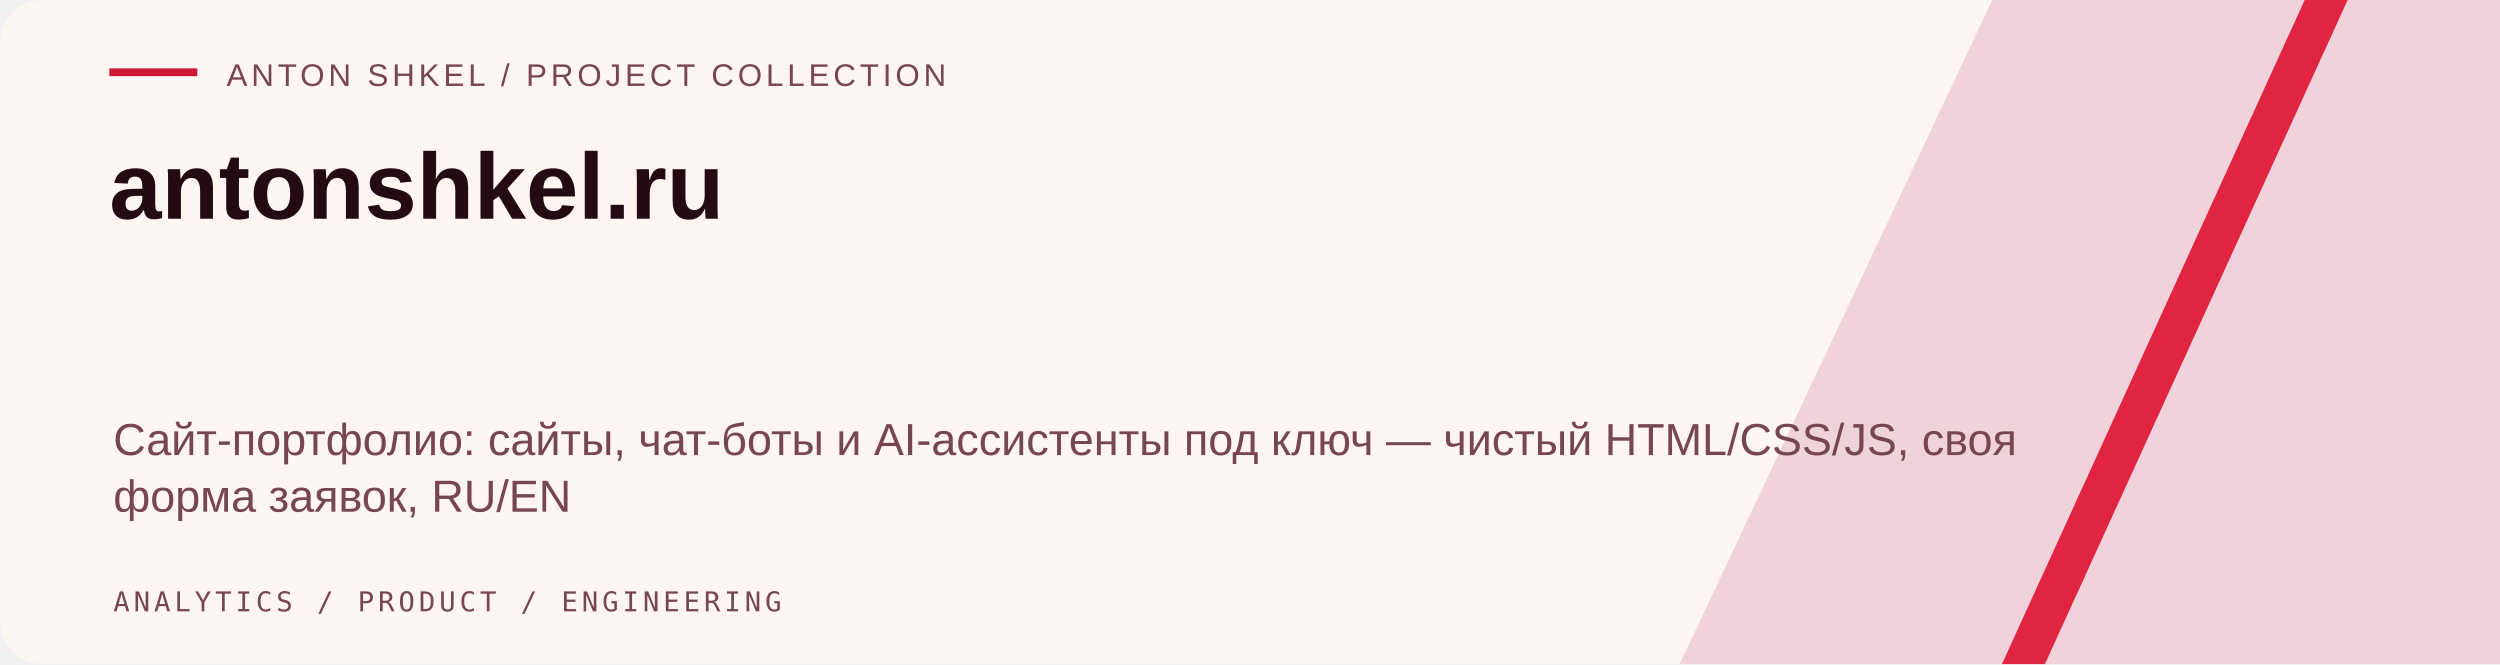
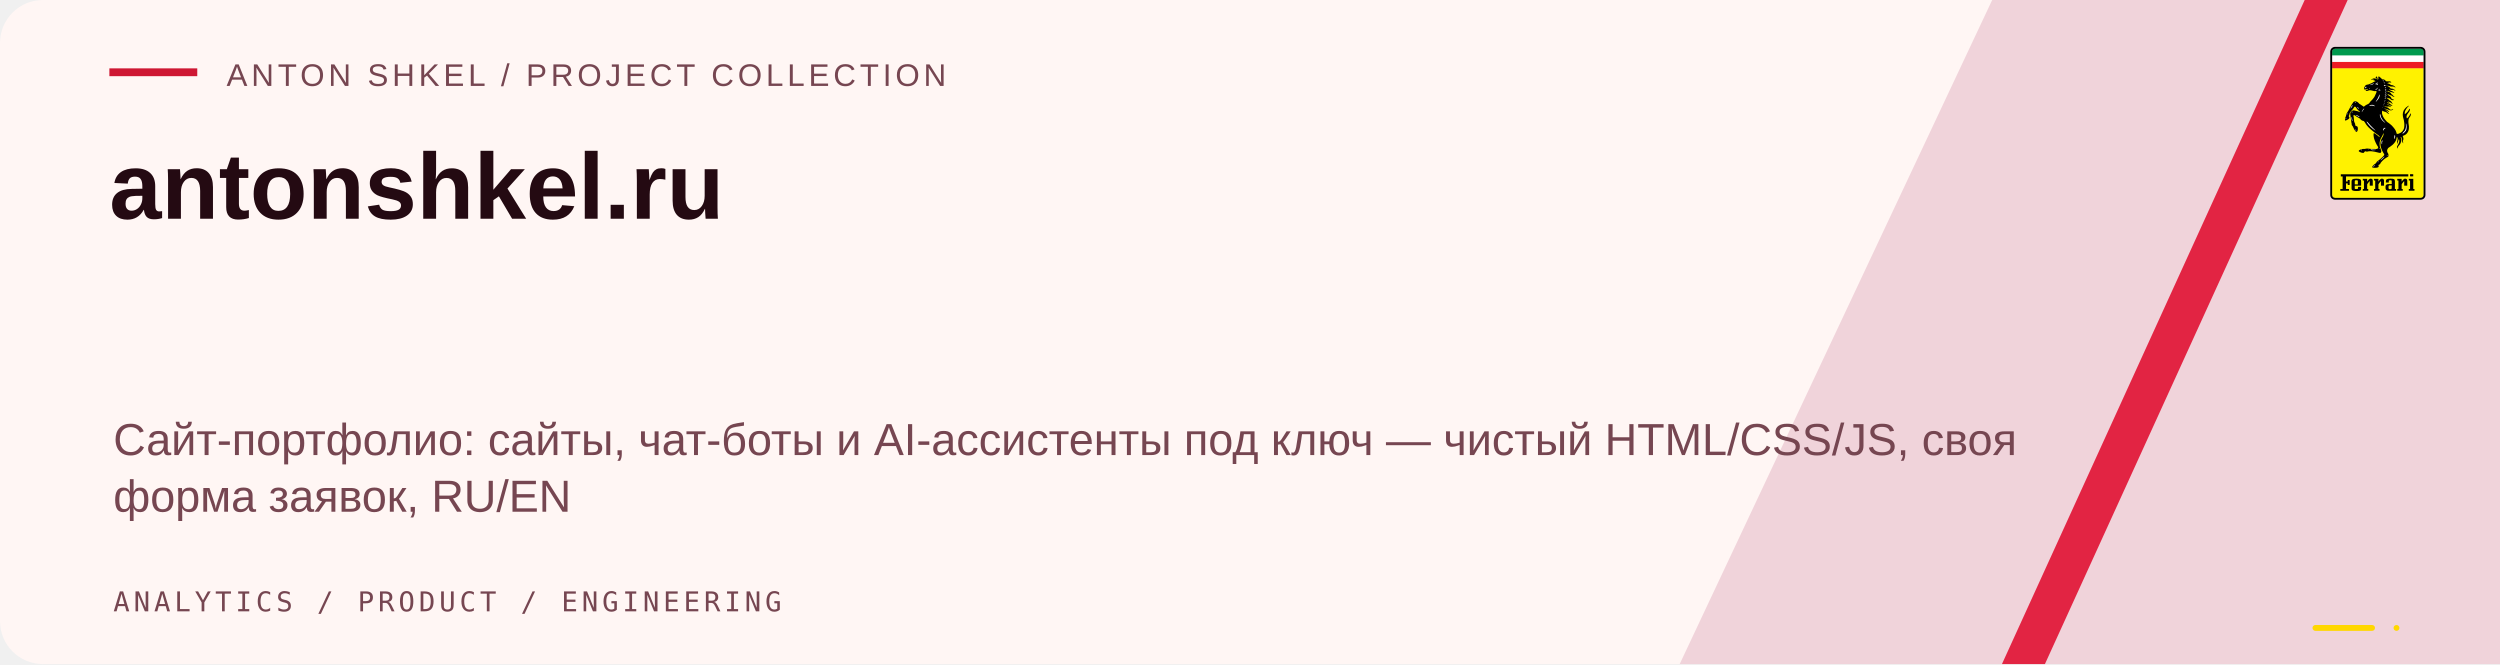
<svg xmlns="http://www.w3.org/2000/svg" width="1280" height="340" viewBox="0 0 1280 340" role="img" aria-label="antonshkel.ru">
  <rect width="1280" height="340" rx="22" fill="#fff6f4" />
  <path d="M1020 0h260v340H860z" fill="#f0d3da" />
  <path d="M1180 0h22l-155 340h-22z" fill="#e22443" />
  <rect x="56" y="35" width="45" height="4" fill="#ce1733" />
  <text x="116" y="44" fill="#764651" font-family="Segoe UI,Arial,sans-serif" font-size="16" letter-spacing="2">ANTON SHKEL / PROJECT COLLECTION</text>
  <g font-family="Segoe UI,Arial,sans-serif">
    <text x="56" y="112" font-size="48" font-weight="700" fill="#240a12">antonshkel.ru</text>
    <text x="58" y="233" font-size="23" fill="#764651">Сайт-портфолио: сайты, чат-боты и AI-ассистенты под ключ — чистый HTML/CSS/JS, своя</text>
    <text x="58" y="262" font-size="23" fill="#764651">форма заявок, RU/EN</text>
  </g>
  <text x="58" y="313" font-family="Consolas,monospace" fill="#764651" font-size="14" letter-spacing="2">ANALYTICS / PRODUCT / ENGINEERING</text>
+   <g id="tifoso-badge">
+     <g transform="translate(1193 24) scale(0.1424419)">
+       <path fill="none" clip-rule="evenodd" d="M0 574.034V0l349.46.369v573.665" />
+       <path d="M325.738 0c9.509 0 17.198 7.607 17.198 17.015V532.42c0 9.4-7.689 17.015-17.198 17.015H17.753c-9.5 0-17.191-7.614-17.191-17.015V17.015C.562 7.607 8.253 0 17.753 0h307.985" fill="#FFF" />
+       <path d="M7.246 76.404h329.229V531.39c0 3.784-.646 6.123-3.198 8.661-2.77 2.753-5.2 3-9.586 3l-306.615.03c-2.416 0-4.269-.77-6.269-2.461-2.477-2.123-3.561-4.769-3.561-7.569V76.404" fill="#FFF200" />
+       <path fill="#ED1C24" d="M7.246 53.513h329.229v23.375H7.246z" />
+       <path fill="#FFF" d="M7.246 30.091h329.229v23.376H7.246z" />
+       <path d="M16.553 6.315h310.4c4.971 0 9.555 4.792 9.555 9.469v14.922H7.246l.03-13.123v-1.092c0-5.291 4.077-9.653 9.277-10.176" fill="#009A4E" />
+       <path d="M325.738 0c9.509 0 17.198 7.607 17.198 17.015V532.42c0 9.4-7.689 17.015-17.198 17.015H17.753c-9.5 0-17.191-7.614-17.191-17.015V17.015C.562 7.607 8.253 0 17.753 0h307.985m0 6.792H17.753c-5.708 0-10.322 4.584-10.322 10.223V532.42c0 5.646 4.615 10.199 10.322 10.199h307.985c5.709 0 10.323-4.553 10.323-10.199V17.015c0-5.638-4.614-10.223-10.323-10.223z" />
+       <path d="M165.692 105.28s-.208 1.984-.661 3.146c-.446 1.076-1.608 1.8-1.531 2.522.077.708.831 1.562 2 2.153 1.146.6 1.607 1.062 2.784 1.362 1.092.27 2.477 1.069 2.869.154.393-.931-.199-2.062-.861-3.146-1.154-1.892-1.738-2.354-3.438-4.954-.362-.56-.646-1.161-1.162-1.237" />
+       <path d="M157.069 309.693c.115-.339 2.838 1.385 4.253 2.216 2.977 1.784 4.315 2.845 6.946 4.814 2.085 1.585 3.092 2.4 5.185 4.2 2.568 2.215 3.953 4.107 4.646 3.677 1-1.2-1.638-4.708-3.97-6.614-2.268-1.878-4.614-3.4-6.422-4.585-2.331-1.555-2.539-1.908-6.023-4.247-3.746-2.507-6.976-5.66-6.976-5.66l-3.639-2.861-5.699-4.808-6.338-5.838-4.784-5.331s-3.723-4.553-4.315-5.431c-.6-.869-2.354-3.685-3.799-6.068-1.293-2.139-3.8-5.461-4.031-5.746-1.354-1.639-4.446-.977-8.039-3.092-4.361-2.577-5.415-4.931-5.415-4.931s-.162-.345-.331-.53c-.162-.193-.492-.431-.492-.431l-2.285-1.592-1.308-.862s-.992-.823-2.238-1.354c-1.254-.554-4.046-2.177-4.046-2.177l-4.992-3.184s-1.954-1.569-2.6-2.092c-.661-.5-1.892-1.215-1.892-1.215s-.785-.393-1.023-.408c-.238-.016-1.276-.108-1.276-.108s-.962-.254-1.939.893c-.977 1.154-.738.538.854 7.03.63 2.553.569 11.561 1.246 14.306.861 3.523 3.338 8.077 3.592 8.615.247.531.423 2.5.423 2.5s-.107 1.593.062 2.601c.754 4.653 7.561 1.591 9.062 7.976 1.477 6.3-.885 12.584-.885 12.584s-1.462 3.124-3.531 3.615c-2.061.478-5.261-4.091-7.576-7.791-2.284-3.639-4.153-8.408-4.753-9.923-.6-1.516-.916-1.847-1.608-2.946-1.023-1.639-1.846-1.338-2.992-3.923-1.154-2.584-.131-3.623-.646-5.876-.3-1.246-.569-1.385-.961-3.17-.377-1.776-.885-7.43-.885-7.43l-.723-5.261s-.254-2.4-.584-3.908c-1.146-5.261-1.546-10.353-1.546-10.353l-.215-2.092-.077-2.161s-.069-1.039.185-2.108c.254-1.068.77-1.953.77-1.953s1.062-1.777 1.246-2.223c.177-.423 2.346-2.946 2.346-2.946s1.138-.946 2.992-2.077c1.862-1.131 3.531-1.054 3.531-1.054s.492-.046 3.785.362c3.292.407 10.061 2.207 11.769 2.646 1.684.455 3.7 1.162 5.007 1.892 3.761 2.046 4.9 1.178 1.908-1.168-2.016-1.577-2.584-2.285-4.208-3.761-1.37-1.262-2.446-2.101-3.469-3.262-1.023-1.185-3.938-5.484-3.938-5.484l-1.823-2.692s-.977-1.107-1.139-1.185a13.378 13.378 0 01-.646-.469s-1.207.061-2.454-.177c-1.261-.254-1.846 1.516-1.846 1.516s-2.708 5.053-5.461 8.146c-4.461 5.022-7.661 8.438-9.299 11.114-2.3 3.708-1.792 7.77-2.977 9.646-.692 1.1-1.069 1.262-1.446 2.223-1.154 2.916 3.038 4.515 2.077 7.745-1.531 5.124-13.53 10.192-15.123 9.346-1.654-.869-.3-7.799.254-10.038.569-2.253 2.253-5.576 2.408-5.745.146-.162.554-.947.676-1.608.131-.661.177-2.161.254-2.992.077-.839.423-2.161.423-2.161s.046-.285 1.107-2.584c1.069-2.315 4.977-7.7 7.777-12.838 1.846-3.354 2.615-5.384 4.461-8.746 1.7-3.084 4.615-7.792 4.615-7.792s1.23-2.4 1.807-3.292c.585-.916 1.815-2.646 2.969-4.354 1.162-1.7 1.446-2.977 2.961-4.377 1.254-1.169 2.108-1.792 3.746-2.315 2.438-.808 4.108-.376 6.6.316 2.584.707 4.361 1.892 6.054 3.292a24.232 24.232 0 012.938 2.977l.823 1.215.507.3 1.57 1.008 3.592 2.376s8.523 5.8 9 6.115c.454.3 1.984 1.554 2.284 1.654.316.092 2.585-2.37 7.039-5.438 5.153-3.577 6.976-3.308 8.685-4.238 1.684-.931 2.376-1.7 3.7-3.023 2-2 2.015-3.069 4.284-5.861 2.285-2.784 4.423-4.346 4.423-4.346s.315-.315 4.385-4.915c4.061-4.584 5.861-8.054 5.861-8.054l2.231-4.469s3.23-6.945 4.269-9.692c1.046-2.753 1.046-3.669 1.046-3.669s.153-.723-.631-2.123c-.808-1.393-1.639-.762-3.185-.446-2.961.631-4.761-.139-7.753-.661-2.738-.455-4.169-1.277-6.915-1.731-2.784-.469-4.407-.93-7.2-.661-.423.046-1.276.223-1.685.361-1.577.523-2.015.646-3.184 1.323-1.354.631-2.246.831-3.746.869-1.039.031-1.669.062-2.63-.315-.662-.254-1.039-.446-1.562-.915a3.658 3.658 0 01-.723-.839c-.03-.292-.123-.277.162-.753.277-.485.623-.57.623-.57l1.277-.315s1.8-.469 1.969-.516c.162-.046 1.877-.6 2.63-.838.762-.238 1.593-.677 1.593-.677s.461-.738.284-1.161c-.223-.478-1.246-.523-1.246-.523s-1.431.523-1.592.569c-.154.031-2.439.753-2.439.753s-1.792.393-3.184.723c-1.4.315-3.4.477-3.4.477l-.6-.162s-.677-.454-.784-.93c-.1-.423-.162-.739-.239-1.223-.3-1.77-.661-2.839-.238-4.584.162-.731.331-1.139.646-1.815.269-.562.446-.885.792-1.416l1.101-1.8 2.077-3.069c.715-.723 1.185-1.084 2.084-1.592 1.323-.738 2.092-.946 3.746-1.131 1.623-.177 1.846-.161 4.146-.677 2.315-.523 3.954-1.438 3.954-1.438s5.531-2.031 8.899-3.685c3.53-1.73 5.069-3.577 8.723-5.007 1.546-.6 2.446-.885 4.038-1.292.2-.131.3-.254.362-.493.154-.577-.738-.846-1.354-.785-.554.046-1.815.631-2.1 0-.216-.484 1.153-.769 1.153-.769s.646-.3.662-.661c.016-.554-.93-.193-1.354-.239-2.146-.239-2.315-.631-3.8-.992-1.746-.438-2.691-.977-4.507-1.054-1.6-.062-3.1.277-4.107.515-.992.254-1.023-.723-.631-.915 2.808-1.308 2.869-1.416 4.854-1.508 1.084-.046 2.6.185 2.769.269.162.092 2.331-.015 2.885-.584.569-.554-1.777-.523-2.885-.962-1.022-.407-2.584-.522-2.553-1.2.054-.677.808-.3 1.346-.438.676-.162 1.069-.146 1.761-.238 1.247-.169 1.354-.285 3.2-.438 1.823-.177 4.454.6 4.454.6s2.761 1.224 4.115 1.87c1.354.63 2.992.961 2.992.961s1.922.269 3.385-.646c1.484-.908.646-1.508.13-2.346-.508-.785-1.153-1.923-.208-4.077.839-1.877 1.277-4.069 1.516-4.269.301-.238 1.462 1.446 2.215 2.139 2.7 2.523 6.27 3.769 9.639 9.045.262.423 1.508-.254 5.415.346s7.323 4.784 8.185 5.785c.893 1.007 2.046.953 2.046.953l1.877.254 6.814.115s3.093-.554 4.877.124c1.246.469 5.4 3.246 3.508 4.299-1.323.739-2.569-.884-3.769-.961-1.416-.092-2.031.177-3.293.492-2.646.662-8.322 2.377-6.261 3.069.153.061.446.107.446.107l1.015.177s2.493.569 4 1.161c2.276.9 3.354 1.893 5.446 3.123 1.199.692 1.723 1.385 3.03 1.777 1.2.347 1.969 0 3.2.208 1.615.285 2.522.616 4 1.323 2.199 1.054 2.999 2.331 4.969 3.746.984.715 1.814.823 2.553 1.785.17.215.309.331.386.584.262.877-1.447.361-2.354.216-1-.169-1.415-.662-2.338-1.085-1.369-.646-2.016-1.354-3.508-1.623-1.077-.208-1.723-.046-2.83.015-1.077.046-1.646.208-2.724.223-1.83.031-2.861-.13-4.661-.508-2.016-.422-3.016-1.207-5.015-1.623-2.262-.469-6.261-2.407-5.877-.469.2.931 2.323 1.715 2.323 1.715s1.461.785 2.846 1.4c1.385.6 2.153 1.516 2.153 1.516l.954.708s.984 1.354 2.277 2.884c1.261 1.508 3.507 1.461 3.507 1.461s1.354 0 4.276.6c2.908.6 5.908 2.399 5.908 2.399s2.261 1.554 3.584 3.116c1.308 1.562.554 2.346.385 2.507-.153.169-.093.092-.277.169-.153.077-1.784-1.969-1.784-1.969l-1.169-.992s-1.139-.8-2.615-1.277c-1.477-.469-1.97-.154-1.97-.154s-3.138.877-5.876.8c-2.708-.077-4.123-1.162-4.123-1.162l-1.723-1.154s-2.585-2.423-2.678-1.276c-.062.777 1.139 1.638 1.139 1.638s.831.838 1.385 1.37c1.046 1.03 1.478 1.546 2.677 2.614 1.2 1.078 1.938 1.078 1.938 1.078s.646.153.892.2c.247.046.678.162.678.162s.4.154 2.276.916c1.861.753 3.877 2.392 3.877 2.392s.185.154.462.208c.276.031.83.308.984.354.169.038.646.038 1.723.192 1.093.162.677.854.677.854l-.185.261-.893.6s-1.153.331-1.938.369c-.8.046-1.938-.399-1.938-.399l-2.416-.908s-2.445-.646-2.969-.731c-.523-.077-2.707-.515-3.076-.592-.354-.084-1.446-.477-1.738-.646-.293-.161-.831-.269-2.154-.915-1.308-.646-1.831-1.392-3.461-1.908-1.646-.523-2.646-.63-3.877.224-2.123 1.461 3.199 1.7 5.846 3.022 3.908 1.923 6.107 3.338 7.03 5.416.938 2.084 1.877 2.838 1.877 2.838s2.754 1.385 3.984 2.838c.677.784.77 1.431 1.446 2.215 1.507 1.769 4.431 1.669 5.016 3.169.554 1.399-2.37.769-3.893.63-2.738-.269-3.4-2.777-5.954-3.784-1.445-.577-2.368-.577-3.846-1.084-2.692-.885-3.953-2.046-6.646-2.884-1.631-.5-4.585-2.646-4.215-.993.061.4.307.708.414.947.139.238.816 1.115.816 1.115s.907 1.2 1.322 1.516c.385.331 2.123 1.638 4.615 2.992 2.462 1.354 4.615 3.954 4.615 3.954s.739 1.062 1.093 1.801c.369.831.107 1.084.692 2.238.538 1.146.8 1.369 1.538 2.077 1.815 1.746 3.723 1.399 6.03 2.346.631.269.677.361 1.354 1.084.677.715-.124 1.022-.124 1.022s-2.568.662-4.23.523c-2.153-.169-3.123-.831-5.215-1.877-2.123-1.038-3.23-2.907-3.445-3.022-.185-.124-.708-.677-1.108-.962-.399-.284-1.431-.5-2.354-.754-.938-.253-1.462-.3-2.399-.554-1.277-.362-2.601-.923-3.201-1.115-.6-.208-1.969-.454-2.969.138-2 1.185 3.107 1.984 4.692 3.685.815.854 1.153 1.454 1.923 2.354.585.692.831 1.177 1.555 1.715.491.361 1.399.753 1.399.753s1.23.57 3.03 1.562c1.8.992 3.907 3.799 3.907 3.799l1.277 1.954.754 1.115.2.516.276.63s.924 1.2 1.6 1.592c.678.408.554.762.554.762s-.076.247-.554.516c-.461.285-.723.046-1.399-.154-.677-.192-1.123-.838-1.707-1.308-.616-.492-1.262-1.684-2.354-2.361-.969-.584-2.23-.792-2.723-.946-.477-.176-1.677-.93-2.154-1.138-.461-.185-1.707-.754-1.707-.754s-2.399-1.338-3.724-1.699c-1.322-.37-.477.438-.477.438s1.186 1.846 2.323 2.584c1.478.977 3.554 1.839 2.877 2.63-.462.516-1.077.331-1.754.254-1.107-.13-2.446-1.454-2.446-1.454s-.553-.361-3.03-1.146c-2.462-.808-1.554.546-.985 1.277a4.735 4.735 0 001.309 1.115l1.677.754.769.238s.678.123 2.908.646c2.23.508 3.462 1.593 3.462 1.593s1.199 1.115 2.86 2.346c1.692 1.246 3.354 1.562 4.277 1.685.923.115.892.761.892.761s.123.593.063.785a.453.453 0 01-.432.362c-.185 0-.276.077-.522.208-.246.123-1.2.277-1.2.277s-2.492-.077-4.461-.562c-1.938-.477-3.662-1.831-3.847-1.907-.153-.077-1.969-1.084-3.23-1.484-1.215-.408-3.169-.231-3.385-.154-.199.077-.877.185-2.03.523-1.169.308.292.753.292.753l.831.077 1.984.154s2.062.238 3.8.884c1.738.631 2.877 1.908 4.031 3.077a13.966 13.966 0 002.431 1.9l.923.6.477.361.123.315s-.046.162-.123.361c-.077.208-.369.361-.369.361s-.431-.077-.615-.077c-.216 0-1.523-.692-2.492-1.115-1-.438-1.508-.854-2.585-1.116-.923-.223-2.153-.323-2.431-.238-.276.077-2.308.362-3.877.469-1.568.123-2.923.146-4.769-.077-2.63-.315-6.122-2.393-6.569-1.815-.907 1.215 1.862 1.561 3.216 2.338 1.846 1.069 5.046 2.031 5.046 2.031s2.338.515 3.707 1.161c3 1.393 3.908 3.454 6.323 5.623 1.323 1.215 2.4 1.738 4.184 2 1.539.224 1.508.039 3.938-.438 2.446-.484 3.924-2.8 4.631-1.953.139.162.077.315.046.554-.046.238-.245.677-.245.677s-.277.392-.708.838c-.446.438-2.123 1.354-3 1.715-.877.362-3.03.962-5.738.877-2.708-.077-6.522-2.154-6.522-2.154l-2.738-1.154s-1.262-.592-2.123-.915c-2.277-.862-3.723-.785-6.062-1.4-1.446-.392-2.399-.8-3.707-1.069-1.323-.284-.569.239-.446.423.615.838 1.445 1.107 2.492 1.592 1.385.677 2.354.539 3.769 1.139 1.585.639 2.97 1.539 3.847 2.108.861.554 1.508 1.185 2.354 2.062l2.907 2.492s.677.554.754.785c.076.239.399.838.246 1.8-.17.962-.954.285-.954.285l-.769-.492-.77-.708-1.216-1.007s-1.045-.947-2.846-1.862c-1.784-.931-3.938-1.162-3.938-1.162s-1.908-.284-1.846.316c.092.592.521.646 2.029 1.038 1.523.393 2.523 1.162 2.523 1.162s1.555 1.154 2.677 2.43c1.107 1.278 1.431 2.516 1.431 2.516s.569 1.046 2 2.43c1.431 1.4 2.185.915 2.107 1.593-.077.677-.708.8-.708.8s-.369-.032-.522-.032c-.154 0-.523-.207-.923-.361s-1.908-1.2-1.908-1.2-2.368-1.922-2.63-2.107a408.68 408.68 0 01-2.523-1.877s-1.323-.846-2.262-1.323a28.107 28.107 0 00-2.969-1.2c-.707-.231-2.031-.308-2.031-.308s-1.584-.238-2.553-.6c-1.523-.585-3.293-2.208-3.492-2.285-.216-.084-1.631-.569-1.908-.523-.276.031-.923 2.708-1.076 4.254-.646 6.477 1.076 10.776 3.753 16.715 3.861 8.63 14.614 19.36 14.614 19.36s2.708 1.531 3.847 2.446c3.215 2.516 8.538 6.077 13.261 10.784 4.03 4.038 9.385 11.199 9.385 11.199s3.106 4.323 4.553 7.384c1.754 3.754 3.17 9.478 3.17 9.478s.123.984.215 1.2c.123.199.399.461.585.461l1.876.062c.185 0 2.323-.153 3.739-.508 1.4-.354 4.723-1.877 6.938-3.03 2.184-1.17 4.815-3.385 4.815-3.385s.507-.431 3.062-3.292c2.585-2.861 4.246-7.153 4.876-8.776.616-1.607 1.124-4.707 1.493-10 .399-5.314-.323-10.915-.323-10.915s-.969-7.815-1.555-10.477c-.584-2.645-1.999-6.984-1.999-6.984s-.984-3.86-1.292-6.298c-.324-2.439-.369-6.408-.369-6.408s0-2.43.783-6.922c.816-4.469 3.555-8.977 3.555-8.977s.769-1.516 3.724-5.054c3.03-3.623 3.998-4.192 6.983-6.354 2.37-1.7 5.43-4.438 6.432-3.792 1.107.692-1.079 2.077-1.817 2.8-1.861 1.846-5.337 5.107-8.153 10.022-2.461 4.254-3.384 7.069-3.998 9.846-.617 2.77-.354 5.815-.277 6.854.093 1.039.661.662.661.662s5.984-4.808 9.23-8.446c3.523-3.938 6.661-10.946 7.891-11.007.831-.054 1.216 1.823 1.016 2.692-.768 3.638-1.029 4.092-2.216 6.507-1.353 2.769-2.613 4-4.491 6.554-1.97 2.677-2.938 3.7-4.522 7.245-2.291 5.1-.954 9.039-.954 9.039s.277 2.392 1.353 2.361c1.802-.062 5.754-5.054 8.339-9.139 1.909-2.992 2.6-6.453 3.847-8.269 1.138-1.607 2.139 2.616 1.646 5.108-.57 2.961-2.031 5.623-5.246 9.815-3.138 4.091-3.046 7.984-3.046 7.984s-.323 1.777-.585 5.654c-.245 3.86.862 9.723.862 9.723s.983 4.899 1.185 8.614c.185 3.738.061 12.223-3.432 18.83-1.384 2.646-4.354 6.308-4.354 6.308s-2.292 2.354-4.169 3.722c-1.878 1.37-6.385 3.509-6.385 3.509s-3.122 1.076-3.553 1.169c-.462.123-.738.507-.738.507s.276.601.399.847c.107.247.984 2.399.984 2.399s.938 3.046 1.292 5.462c.354 2.415-.062 2.969-.399 4.815-.339 1.77-1.107.953-1.308 4.43-.169 3.078 1.216 4.615.969 8.062-.106 1.508-1.815-1.907-2.646-3.353-1.754-3.14-1.339-7.97-1.369-9.169-.047-1.2-.14-2.524-.585-4.031-.538-1.97-1.354-3.492-2.261-4.692-.924-1.185-1.893-1.861-2.216-1.738-.323.108-.354.738-.354 1.046-.016.339.63 1.477.769 1.724.169.23 1.323 2.338 1.323 2.338s.507 1.631.707 4.801c.201 3.138-.769 7.045-.769 7.045s-1.262 4.385-2.584 6.97c-1.479 2.845-4.754 6.722-4.754 6.722s-2.354 2.154-4.124 5.692c-1.737 3.538-.245 5.077-.892 5.538-.677.446-2.062-2.046-2.431-3.723-.354-1.569-.185-2.308.462-4.062.6-1.692 2.016-4.139 2.016-4.139l2.107-3.584s2.554-4.861 3.354-8.4c.8-3.507-.123-7.414-.123-7.414s-.107-1.292-.984-1.231c-.893.046-1.507.816-1.877 1.754-.724 1.938.308 1.585-.801 4.815-.86 2.538-1.107 2.2-1.569 3.707-.554 1.8-.846 3.646-.814 4.77.046 1.107-.569.646-.569.646s-1.077-2.001-1.077-4.492c0-1.354.062-2.123.216-3.478.246-2.169 1.138-5.491 1.138-5.491s.954-3.277.754-6.262c-.229-3.015-1.276-3.568-1.276-3.568s-.276-.4-1.446-.339c-1.153.093-1.092 2.169-1.092 2.169s-.354 2.97-.815 4.815c-1.277 5.092-2.984 7.769-6 12.061-2.738 3.877-6.445 7.293-8.308 8.893-1.846 1.631-7.538 5.769-7.538 5.769l-6.676 4.445s-2.646 2.585-3.847 5.662c-1.23 3.062-1.169 5.461-.462 8.276.709 2.831 1.724 4.123 2.262 4.922.523.771 1.555 2.154 1.893 3.786.215.999.062 1.599.123 2.614.063.893.185 1.385.154 2.293-.031 1.415.23 2.414-.585 3.568-.585.877-2.185 1.646-2.185 1.646s-1.814.799-2.893 1.461c-11.354 6.846-15.383 11.292-21.783 18.922-2.031 2.446-.538 2.293-2.707 5.185-1.316 1.724-4.354 1.724-5.454 3.784-1.53 2.815 3.446 5.585-2.3 8.062-7.407 3.2-20.153.907-20.407-.092-.692-2.739 2.492-5.907 3.623-7.169 5.184-5.662 9.815-5.801 11.515-10.492.369-1 .223-1.861 4.353-4.923 2.9-2.139 14.484-10.861 19.546-16.676 1.738-2 3.23-3.322 3.984-5.477.77-2.186-.754-3.554-.754-3.554l-2.077-3.385-3.984-7.123s-1.676-3.784-2.584-5.969c-.938-2.185-2.677-8.062-2.677-8.062s-1.276-5.291-1.493-8.738c-.384-6.184.462-9.783 2.094-15.783 2.107-7.784 6.891-11.046 8.799-18.769.555-2.245.677-6.092-.462-5.907-1.077.2-1.169 3.23-1.999 5.262-3.077 7.661-7.139 11.015-9.369 18.952-1.492 5.369-2.107 8.555-2.093 14.123.017 3.184-.107 2.6.708 8.123.323 2.03.815 3.122 1.416 5.106.43 1.416 1.584 4.062 1.584 4.062s1.585 3.492 2.139 5.938c.168.847.385 1.322.322 2.169-.107 1.461.154 1.77-.553 3.092-.877 1.647-.34 2.616-3.139 3.23-2.492.523-7.584-1.138-7.584-1.138s-20.93-6.338-34.291-4.508c-2.646.354-4.069 1.323-6.73 1.277-2.423-.031-3.654-1.924-6.077-1.2-.492.139-.646.492-1.092.785-3.538 2.461-.831 6.553-10.153 4.43-5.723-1.308-12.653-4.814-11.454-7.015 1.607-2.923 3.761-3.4 8.285-5.262 4.838-1.969 12.099-1.415 13.53-1.507 1.746-.139 4.254-1.354 7.376-1.431 5.4-.093 6.361.554 6.361.554l9.168.814 17.546.217s3.138-.231 4.384-.478c1.262-.247 2.254-2.723 2.945-3.908.678-1.168-.03-2.892-.03-2.892l-.522-.815-1.67-2.692-3.084-5.2-3.423-6.83s-2.238-4.753-3.43-7.876c-1.185-3.108-1.877-4.862-2.662-8.076-.823-3.309-1.331-5.985-1.438-8.646-.13-3.82-.384-6.789.685-9.912" />
+       <path d="M270.971 303.355c3.691-4.738 4.047-9.139 4.261-15.338.169-4.507-1.537-11.453-1.537-11.453l-.232-.508s-.646-.839-1.044.269c.061.978.185 1.762.185 1.762l.214 8.946s-.277 4.507-1.814 9.153c-2.585 7.846-9.446 11.338-10.445 14.169-1.711 4.691 5.997-1.293 10.412-7m-38.705 14.477s-1.508.431-1.539 1.922c-.03 1.493.369 2.785.323 4.585-.03 2.293-2.138 4.938-.784 5.8 2.323 1.477 4.322-8.923 3.615-10.461-.708-1.54-1.4-1.863-1.615-1.846m-26.06 72.103s-.432-.23-1.277.093c-.83.322-.77 1.185-.77 1.185s-.169.923.508 1.016c.678.123 1.785-1.539 1.785-1.724 0-.185-.246-.57-.246-.57m-24.522 17.43s-.247.247-.031.415c.23.201.554-.046.554-.046s4.23-3.307 6.738-5.63c2.646-2.492 6.462-6.784 6.462-6.784s.261-.323-.031-.6c-.309-.277-1.031.153-1.631.43-.523.277-.831.569-1.23.893-.369.339-1.631 1.631-1.631 1.631l-3.262 3.169-2.062 1.938-1.999 1.907-.831.955s-.216.369-.276.461c-.063.107-.277.384-.277.384s-.309.293-.309.385c0 .077-.092.154-.092.247a1.438 1.438 0 01-.092.245m-7.315 4.801s-.454-.369-1.169-.016c-.723.385-1.492 1.368-1.555 1.477-.068.139-.461.662-.191 1.123.269.462 1.184-.216 1.322-.246.131 0 1.324-.953 1.324-.953s.692-.432.269-1.385m-14.007 14.183s-.6-1.107-1.385-.646c-.785.462-1.215.616-1.938 1.615-.123.169-.9 1.17-1.039 1.431-.138.247-.915 1.724.662 1.831 2.708.153.93-1.584 1.861-2.262.754-.522 2.169-.384 2.185-.938.015-.553-.346-1.031-.346-1.031m-47.998-56.675s-1.623.401-1.746.955c-.131.584.946 1.138 1.115 1.168.192.031.554.462 1.638-.277 1.069-.722 1.023-1.338 1.023-1.338s.631-.738-2.03-.508m26.399-.861s-.016-.6-1.162-.522c-1.169.062-1.415.276-1.446.461-.038.169.062.462 1.1.554 1.054.062 1.477-.001 1.508-.493m24.96.723c-2.1-.016-1.438.047-2.73.108-2.346.123-3.623.03-5.938-.124-3.247-.215-8.269-1.015-8.269-1.015s-.631-.153-.885.262c-.231.384.615 1.276 1.369 1.508 4.115 1.277 4.338 1.062 7.138 1.107 1.562.016 2.431-.139 3.985-.231 1.969-.152 2.884.154 5.03-.415.561-.139 1.1-1.184.3-1.2m14.061-4.169s-.423-.491-1.293-.061c-.86.415-1.384 1.353-1.384 1.353s-.407.646.462.555c.846-.123 1.607-.492 1.807-.615.223-.125.854-.709.408-1.232m-12.238-168.769s5.938-5.561 10.191-12.914c2.522-4.385 3.622-14.592 1.454-12.054-.978 1.162-2.162 6.454-4.039 10.376-2.677 5.584-8.392 13.492-8.392 13.492s-1.229 2.631.786 1.1m-23.737 14.131s-.631.492-.346 1.277c.3.8 1.508.2 1.508.2s2.746-1.038 5.623-1.146c2.884-.123 6.884.738 6.884.738s1.907.523 2.223.646c.315.131 1.354.631 1.531.692.154.069 1.146.554 1.7.054.554-.508-3.469-4.161-7.576-4.715-6.839-.931-11.33 2.015-11.33 2.015l-.217.239m-28.168 24.083c.484.416 2.769-3.938 4.676-6.692 1.4-2.015 3.955-5.384 3.955-5.384s1.153-1.546-.8-.684c-.792.354-2.961 2.007-4.492 5.046-1.293 2.584-3.847 7.306-3.339 7.714m-15.799-18.915s-.493 1.685 1.477 3.792c1.984 2.116 2.492 3.861 3.754 2.6.346-.346-1.231-3.192-2.031-3.984-.823-.785-1.408-1.431-1.408-1.431l-.515-.423-.662-.369-.377-.153s-.1-.093-.238-.032m-6.401-16.153s-2.138.4-2.661 1.438c-.531 1.039 2.461.408 2.461.408s1.984.107 2.031-.646c.046-.769-.253-.846-1.831-1.2m-33.975 56.305c-1.092-.315-1.276 1.832-1.423 2.523-.123.692.493 2.077.746 2.077.246-.016 1.115-1.369 1.161-2.03.047-.677.478-2.269-.484-2.57m35.284 41.937s-1.954-1.547-2.254-.931c-.292.615 1.608 3.33 1.608 3.33s.584.893 1.484.492c.884-.43.569-1.415.569-1.415s-.6-1.261-1.407-1.476m-14.73-45.352s-.5-.13-.677.469c-.185.6-.169 1.577-.3 2.761-.107.924.239 3.385.239 3.385s.192 1.954.584 3.116c.423 1.276 1.546 3.092 1.546 3.092s.423.931.946.885c.515-.054.392-.662.392-.662s-1.638-6.491-1.684-7.153c-.193-2.161-.193-4.792-.193-4.792l-.015-.393s-.016-.693-.838-.708m2.553-19.806s-.9-.169-1.73 1.561c-.838 1.754-.661 2.462-.585 2.539.062.077.723.062 1.785-1.561 1.054-1.608.815-2.224.815-2.224s-.062-.315-.285-.315m24.753 17.945s1.084 1.622-.992 1.246c-2.084-.377-6.461-3.831-8.246-4.761-1.762-.931-4.662-1.224-3.446-2.315.223-.185.284-.363.63-.377.362-.016 1.562.453 1.638.507.062.03 3.146 1.307 3.261 1.338.108.046 1.839.785 3.069 1.507 1.231.73 3.23 2.13 3.23 2.13l.856.725m57.697 49.675c.569 1.784-6.569-3.77-10.392-6.716-10.13-7.8-22.53-23.791-20.984-25.206 1.277-1.162 6.361 6.161 13.815 14.229 7.969 8.6 17.23 16.631 17.561 17.693m29.798-7.647c-2.215 2.361-2.999 5.385-1.723 7.646 1.246 2.199 1.631-3.216 3.016-4.808 1.2-1.393 1.938-1.169 3.907-2.569 3.354-2.361-2.399-3.276-5.2-.269m-12.676-50.474c-1.523-.246-1.477 2.069-1.262 3.708 1.016 7.337 4.309 12.991 8.707 18.314 2.678 3.246 10.016 9.03 10.861 8.1.309-.331-6.984-5.969-11.63-13.214-3.292-5.138-5.046-9.484-5.461-13.723-.045-.539.077-2.977-1.215-3.185M151.731 133.57c-3.308 1.792-9.046 3.37-9.046 3.37s-.262.569.477.508c4.916-.393 6.792-1.008 9.408-2.162 2.615-1.13 4.515-4.269 4.515-4.269s1.062-1.954-.907-.346c-.616.492-2.632 1.907-4.447 2.899m39.906-12.606s-1.123-.247-1.877.223c-.754.477-.539.854-.539.854s1.17.892 2 1.039c.831.123 2.615.9 2.555.3-.078-.615-1.077-1.715-1.432-2.015-.322-.317-.707-.401-.707-.401m-18.783 34.46c.191.392 3.545-.523 4.838-1.247 1.008-.569 1.407-2.477 1.407-2.477s.277-1.846-.153-1.131c-1.916 3.132-6.278 4.454-6.092 4.855m-.108-8.608c1.354-2.6-3.716 2.7-6.3 4.069-1.577.831-4.146 1.938-4.146 1.938s-.677.846.269.769c.946-.062 3.354.754 5.308-.754.462-.369 2.492-3.323 2.492-3.323s1.73-1.469 2.377-2.699m-.785 11.061c.107.423 5.791.284 7.215-.146 1.123-.308 1.738-2.292 1.738-2.292s.677-1.738.092-1.154c-2.576 2.631-9.144 3.169-9.045 3.592m-91.296 52.067s-.861-.315-1.93 1.292c-1.062 1.6-5.846 8.869-5 9.938 1.007 1.261 5.153-6.492 6.416-7.938 1.276-1.469.753-2.946.753-2.946s-.015-.331-.239-.346M184.883 341c-.523 2.415.092 7.354.924 8.322 2.03 2.446.784-3.83 1.076-6.031.246-2.045.492-2.753 1.508-4.938 1.815-3.938-2.445-2.492-3.508 2.647m-17.461-210.044s-1.576.046-2.807.723c-1.246.677-1.554 1.639-1.554 1.639s-.254.692-.084 1.069c.361.823 2.069-.423 3.261-.016.961.346 1.423.631 2.161 1.515.646.77 1.777 1.877 2.485 1.246.73-.615.462-2.192.462-2.192s-.839-2.569-1.938-3.292c-1.109-.738-1.986-.692-1.986-.692m-26.198 18.068s-.885.138-.677 1.215c.208 1.054.785.892.785.892s1.831-.785 1.723-1.884c-.131-1.108-1.831-.223-1.831-.223m-12.792-5.738s-.961.039-1.638 1.23a14.986 14.986 0 00-1.054 2.416s-.315 1.554.238 2.046c.562.484 1.177-1.007 1.984-1.592.484-.346.785-.5 1.285-.854.685-.47 1.8.13 1.723-1.254-.099-1.393-1.576-2.054-2.538-1.992m41.336-14.884s-2.176-.315-2.092.523c.077.784 1.178.315 1.885.631.692.315 1.154.438 1.707.946.408.361.361 1.069.862 1.084.692.016.554-.269.554-.269s-.631-1.877-1.453-2.407c-.816-.539-1.463-.508-1.463-.508m24.284 8.776c-.308 1.185-.493 1.592-.493 1.592s-.614 2.408 1.816 1.523c2.431-.893 1.169-.516 2.922-1.369 1.724-.846 1.693-.377 2.955-.315.43.015.707.03 1.354-.092.553-.124.322-.77-.908-1.101-1.322-.346-2.938-.269-4.814-.285-1.108-.014-2.509-1.137-2.832.047m1.077-8.899s-1.108-.254-1.877.223c-.754.469-.523.846-.523.846s1.154.916 2 1.039c.831.146 2.615.915 2.554.3-.093-.6-1.077-1.715-1.431-2.015-.353-.301-.723-.393-.723-.393m4.278 16.715s-1.186-.239-2.001.215c-.8.446-.585.808-.585.808s1.262.847 2.154.977c.893.123 2.8.846 2.723.269-.076-.569-1.154-1.623-1.508-1.907-.354-.286-.783-.362-.783-.362m.369 6.06s-1.263-.284-2.124.239c-.861.515-.601.931-.601.931s1.309.992 2.263 1.131c.938.146 2.969.977 2.876.315-.076-.661-1.215-1.861-1.615-2.184-.369-.34-.799-.432-.799-.432m.568 5.908s-1.369-.315-2.293.269c-.938.584-.646 1.054-.646 1.054s1.415 1.107 2.431 1.277c1.031.162 3.23 1.107 3.139.361-.093-.738-1.324-2.108-1.754-2.469-.4-.385-.877-.492-.877-.492m-.123 7.307s-1.369-.292-2.293.285c-.938.569-.676 1.038-.676 1.038s1.445 1.107 2.461 1.277c1.016.162 3.215 1.108 3.123.369-.107-.746-1.323-2.115-1.738-2.477-.431-.376-.877-.492-.877-.492m-1 14.246s-1.385-.3-2.308.285c-.923.577-.646 1.039-.646 1.039s1.415 1.115 2.431 1.277c1.031.154 3.231 1.115 3.139.361-.093-.738-1.322-2.1-1.754-2.477a2.2 2.2 0 00-.862-.485m.924-7.123s-1.57-.361-2.678.315c-1.062.661-.738 1.2-.738 1.2s1.646 1.292 2.83 1.477c1.17.192 3.724 1.277 3.631.431-.123-.869-1.539-2.446-2.03-2.869a2.635 2.635 0 00-1.015-.554m-1.601 13.569s-1.139-.27-1.907.215c-.77.477-.523.854-.523.854s1.169.931 2 1.054c.846.139 2.646.915 2.584.3-.092-.616-1.092-1.731-1.445-2.031-.339-.315-.709-.392-.709-.392m-1.077 6.168s-.923-.2-1.569.193c-.614.392-.431.707-.431.707s.969.754 1.662.869c.691.108 2.215.77 2.153.247-.062-.5-.923-1.431-1.2-1.685a1.616 1.616 0 00-.615-.331m-1.322 5.631s-.831-.192-1.416.169c-.554.346-.4.646-.4.646s.877.677 1.508.77c.631.115 1.984.692 1.924.238-.047-.454-.801-1.308-1.063-1.531-.262-.23-.553-.292-.553-.292m-1.324 4.615s-.861-.193-1.414.153c-.586.362-.416.646-.416.646s.877.692 1.508.785c.631.1 1.984.692 1.923.224-.046-.454-.8-1.292-1.077-1.516-.247-.23-.524-.292-.524-.292m-1.614 5.354s-.677-.162-1.154.123c-.462.3-.308.523-.308.523s.707.555 1.215.647c.508.076 1.615.554 1.555.168-.047-.361-.662-1.038-.862-1.23-.216-.185-.446-.231-.446-.231m-1.923 5.007s-.585-.139-.985.107c-.399.254-.276.461-.276.461s.615.469 1.046.531c.431.085 1.384.493 1.338.162-.03-.315-.569-.9-.738-1.054a1.13 1.13 0 00-.385-.207m-1.985 4.762s-.601-.131-1 .123c-.386.238-.247.438-.247.438s.585.477 1.031.554c.446.062 1.384.469 1.338.162-.03-.339-.569-.916-.738-1.077-.184-.155-.384-.2-.384-.2M60.52 240.72s-.992 1.922-.5 2.977c.485 1.062 1.823-1.685 1.823-1.685s1.384-2.739.823-3.238c-.569-.508-.899.907-2.146 1.946" fill="#FFF" />
+       <path d="M200.543 487.684v-3.737c0-8.493 4.293-10.154 16.831-10.215 11.538.061 15.614 1.507 15.614 8.83v28.26h4.261v6.369h-28.183c-5.938 0-9.814-4.077-9.814-9.092v-5.724c0-4.938 2.522-9.245 11.353-9.292h11.015v-8.6c0-4.492-.308-5.03-4.814-5.03h-.047c-5.399 0-5.753.708-5.753 5.03v3.2h-10.463m13.078 10.14c-2.215 0-3.523 1.784-3.523 3.999v5.461c0 2.201.939 3.954 3.523 3.985h3.969c2.185 0 3.97-.677 3.97-3.985l.03-9.46h-7.969zm-39.883-13.446V474.5h-15.722v5.877h4.192v30.429h-4.192v6.385h19.692v-6.385h-3.97V494.5c0-1.522 9.269-13.229 9.269-11.877v16.199H193.9v-18.229c0-4.169-2.724-6.86-7.693-6.86-5.908-.001-9.9 7.429-12.469 10.644m125.325 26.399V474.5h-16.046v5.877h4.493v30.399h-4.493v6.415h20.261v-6.415h-4.215m-165.777-26.399V474.5h-15.722v5.877h4.192v30.429h-4.192v6.385h19.676v-6.385h-3.954V494.5c0-1.522 9.261-13.229 9.261-11.877v16.199h10.884v-18.229c0-4.169-2.708-6.86-7.684-6.86-5.893-.001-9.892 7.429-12.461 10.644" />
+       <path d="M111.548 503.207h-11.03v3.2c0 4.339-.723 4.523-6.1 4.584h-.077c-6.162.031-5.815-.584-5.746-4.584v-7.585h22.952v-16.476c0-5.97-4.507-8.477-16.399-8.522h-1.707c-12.838.061-16.253 2.984-16.253 10.369v24.121c0 8.122 4.799 9.492 16.491 9.815h1.276c12.762-.293 16.592-1.17 16.592-8.754v-6.168m-22.828-20.246c0-2.245.677-3.354 3.246-3.385h4.838c2 0 3.115.893 3.115 2.492v12.354h-11.2v-11.461z" clip-rule="evenodd" fill-rule="evenodd" />
+       <path stroke-miterlimit="10" stroke-width=".74" stroke="#000" fill="none" d="M293.249 465.732v-7.723" />
+       <path d="M257.25 484.377V474.5h-15.738v5.877h4.185v30.429h-4.185v6.385h19.691v-6.385h-3.953V494.5c0-1.522 9.246-13.229 9.246-11.877v16.199h10.907v-18.229c0-4.169-2.74-6.86-7.725-6.86-5.875-.001-9.876 7.429-12.428 10.644" />
+       <path d="M63.435 496.438v-5.692h-6.13v20.076h10.622v6.369H36.783v-6.369h8.284v-45.09H38.56v-7.754h242.579v7.754H57.305v18.106h6.13v-5.353h7.054v17.953h-7.054" />
+       <path clip-rule="evenodd" fill-rule="evenodd" d="M287.339 457.701h11.568v7.631h-11.568z" />
+     </g>
+     <rect x="1184" y="320" width="32" height="3" rx="1.5" fill="#ffd700" />
+     <circle cx="1227" cy="321.5" r="1.5" fill="#ffd700" />
+   </g>
</svg>
